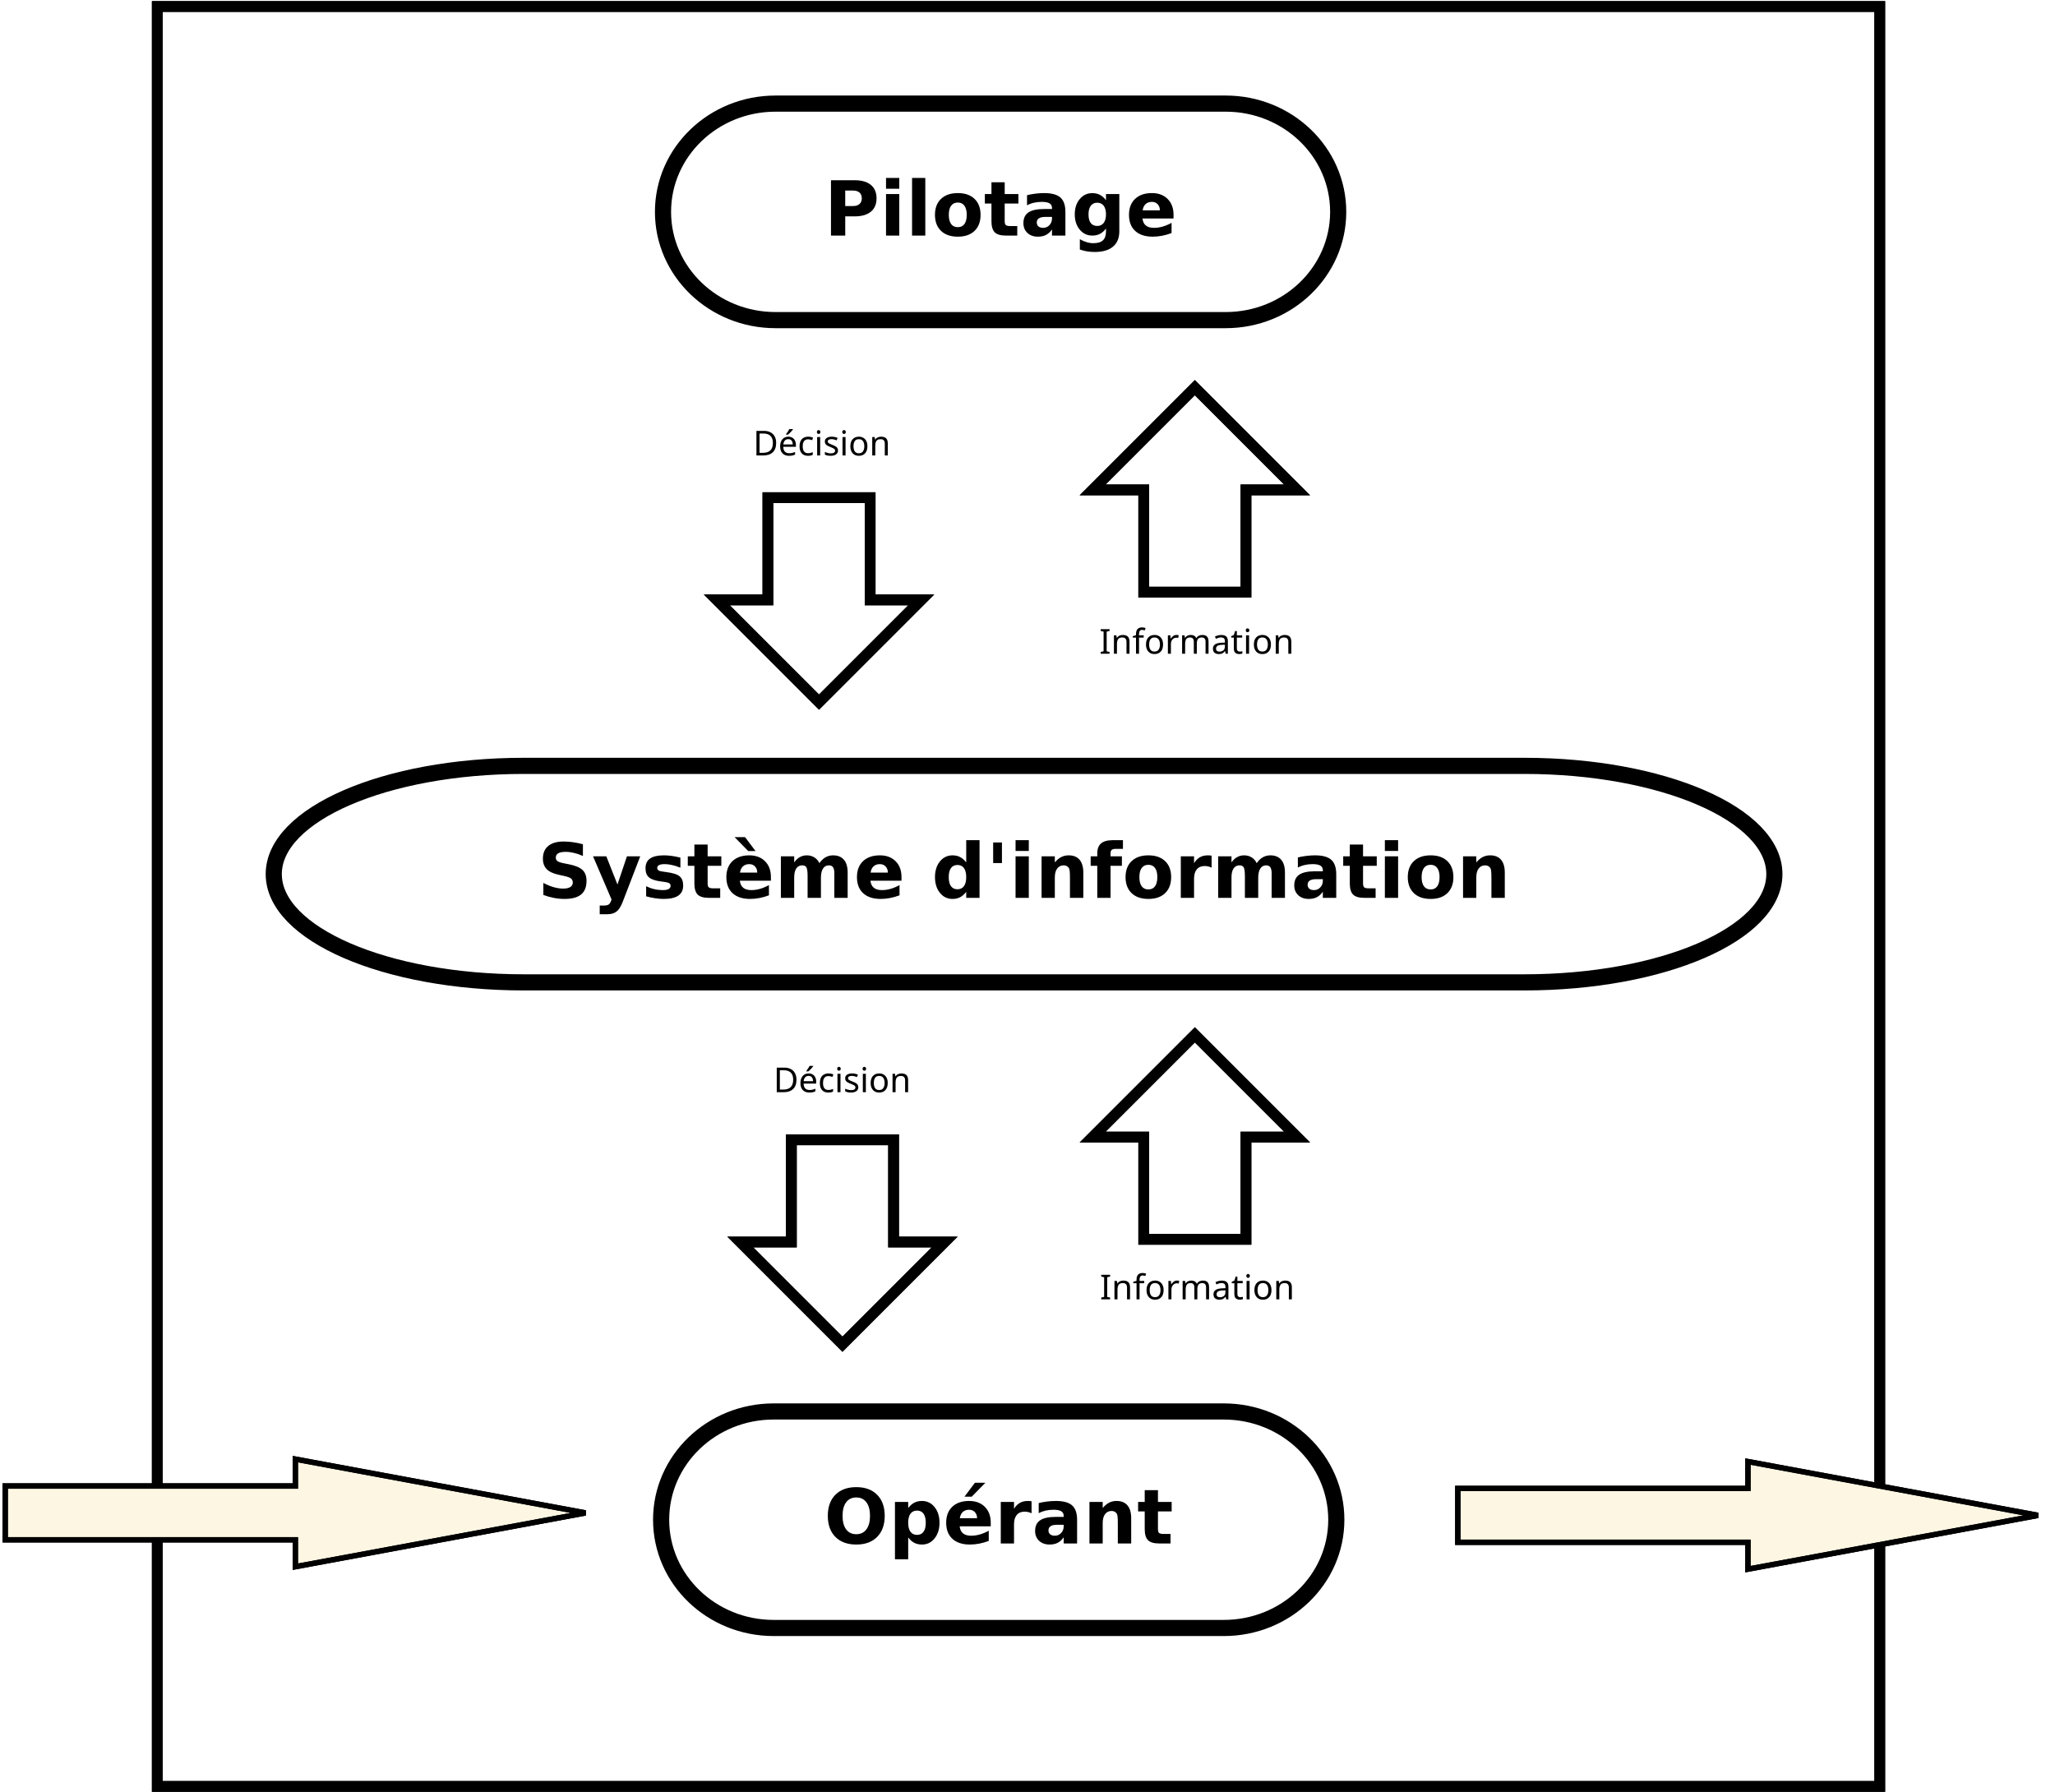
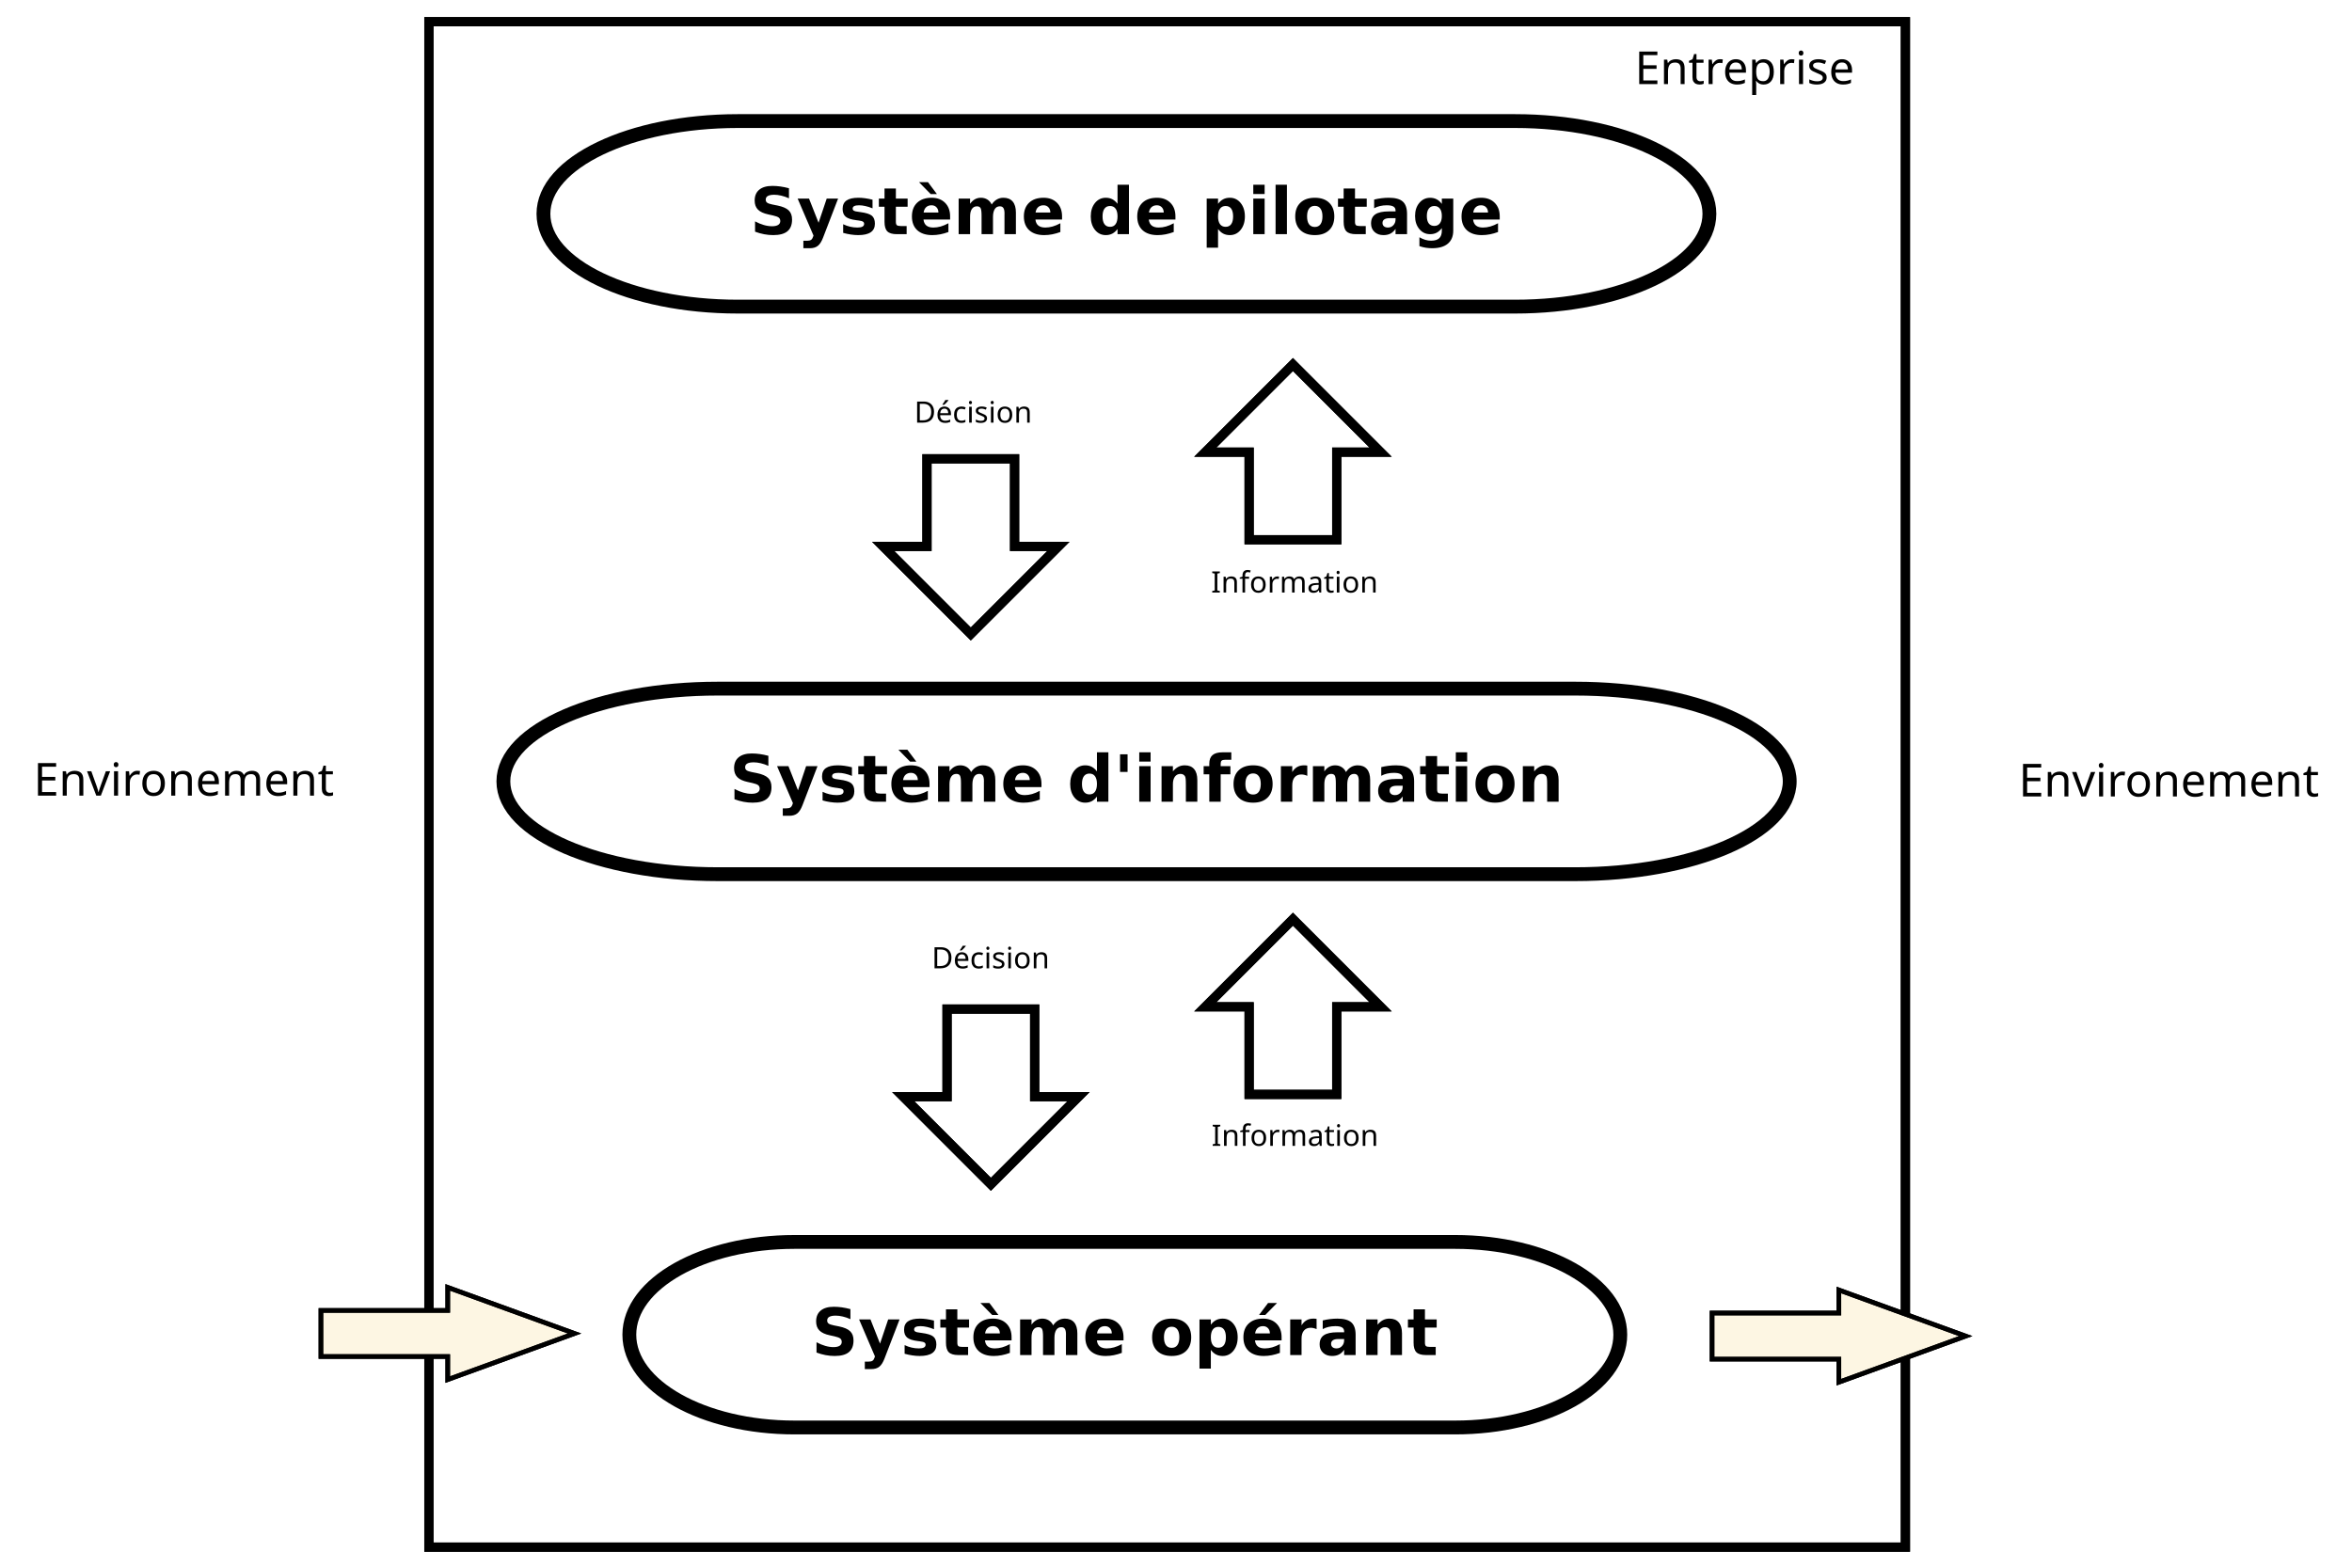
- <svg xmlns="http://www.w3.org/2000/svg" width="39cm" height="34cm" viewBox="399 -22 763 666">
+ <svg xmlns="http://www.w3.org/2000/svg" width="51cm" height="34cm" viewBox="282 -29 1020 666">
  <g>
-     <path style="fill: none; fill-opacity:0; stroke-width: 6; stroke: #000000" d="M 686.833 16.515 L 854.167,16.515 C 877.271,16.515 896,34.532 896,56.758 C 896,78.983 877.271,97 854.167,97 L 686.833,97 C 663.729,97 645,78.983 645,56.758 C 645,34.532 663.729,16.515 686.833,16.515" />
+     <path style="fill: none; fill-opacity:0; stroke-width: 6; stroke: #000000" d="M 601.95 16.515 L 939.05,16.515 C 985.594,16.515 1023.33,34.532 1023.33,56.758 C 1023.33,78.983 985.594,97 939.05,97 L 601.95,97 C 555.406,97 517.675,78.983 517.675,56.758 C 517.675,34.532 555.406,16.515 601.95,16.515" />
    <text font-size="28.222" style="fill: #000000;text-anchor:middle;font-family:DejaVu Sans;font-style:normal;font-weight:700" x="770.5" y="65.577">
-       <tspan x="770.5" y="65.577">Pilotage</tspan>
+       <tspan x="770.5" y="65.577">Système de pilotage</tspan>
    </text>
  </g>
  <g>
-     <path style="fill: none; fill-opacity:0; stroke-width: 6; stroke: #000000" d="M 686.133 502.7 L 853.467,502.7 C 876.571,502.7 895.3,520.717 895.3,542.942 C 895.3,565.168 876.571,583.185 853.467,583.185 L 686.133,583.185 C 663.029,583.185 644.3,565.168 644.3,542.942 C 644.3,520.717 663.029,502.7 686.133,502.7" />
+     <path style="fill: none; fill-opacity:0; stroke-width: 6; stroke: #000000" d="M 626.55 502.7 L 913.05,502.7 C 952.607,502.7 984.675,520.717 984.675,542.942 C 984.675,565.168 952.607,583.185 913.05,583.185 L 626.55,583.185 C 586.993,583.185 554.925,565.168 554.925,542.942 C 554.925,520.717 586.993,502.7 626.55,502.7" />
    <text font-size="28.222" style="fill: #000000;text-anchor:middle;font-family:DejaVu Sans;font-style:normal;font-weight:700" x="769.8" y="551.762">
-       <tspan x="769.8" y="551.762">Opérant</tspan>
+       <tspan x="769.8" y="551.762">Système opérant</tspan>
    </text>
  </g>
  <g>
    <path style="fill: none; fill-opacity:0; stroke-width: 6; stroke: #000000" d="M 593.275 262.7 L 965.175,262.7 C 1016.52,262.7 1058.15,280.717 1058.15,302.942 C 1058.15,325.168 1016.52,343.185 965.175,343.185 L 593.275,343.185 C 541.926,343.185 500.3,325.168 500.3,302.942 C 500.3,280.717 541.926,262.7 593.275,262.7" />
    <text font-size="28.222" style="fill: #000000;text-anchor:middle;font-family:DejaVu Sans;font-style:normal;font-weight:700" x="779.225" y="311.762">
      <tspan x="779.225" y="311.762">Système d'information</tspan>
    </text>
  </g>
  <g>
    <polygon style="fill: none; fill-opacity:0; stroke-width: 4; stroke: #000000" points="684,163 684,201 665,201 703,239 741,201 722,201 722,163 " />
    <polygon style="fill: none; fill-opacity:0; stroke-width: 4; stroke: #000000" points="684,163 684,201 665,201 703,239 741,201 722,201 722,163 " />
  </g>
  <g>
    <polygon style="fill: none; fill-opacity:0; stroke-width: 4; stroke: #000000" points="692.714,401.7 692.714,439.7 673.714,439.7 711.714,477.7 749.714,439.7 730.714,439.7 730.714,401.7 " />
    <polygon style="fill: none; fill-opacity:0; stroke-width: 4; stroke: #000000" points="692.714,401.7 692.714,439.7 673.714,439.7 711.714,477.7 749.714,439.7 730.714,439.7 730.714,401.7 " />
  </g>
  <g>
    <polygon style="fill: none; fill-opacity:0; stroke-width: 4; stroke: #000000" points="823.714,438.7 823.714,400.7 804.714,400.7 842.714,362.7 880.714,400.7 861.714,400.7 861.714,438.7 " />
    <polygon style="fill: none; fill-opacity:0; stroke-width: 4; stroke: #000000" points="823.714,438.7 823.714,400.7 804.714,400.7 842.714,362.7 880.714,400.7 861.714,400.7 861.714,438.7 " />
  </g>
  <g>
    <polygon style="fill: none; fill-opacity:0; stroke-width: 4; stroke: #000000" points="823.714,198.114 823.714,160.114 804.714,160.114 842.714,122.114 880.714,160.114 861.714,160.114 861.714,198.114 " />
    <polygon style="fill: none; fill-opacity:0; stroke-width: 4; stroke: #000000" points="823.714,198.114 823.714,160.114 804.714,160.114 842.714,122.114 880.714,160.114 861.714,160.114 861.714,198.114 " />
  </g>
  <g>
-     <rect style="fill: none; fill-opacity:0; stroke-width: 4; stroke: #000000" x="457" y="-19.583" width="640.323" height="661.667" />
-     <rect style="fill: none; fill-opacity:0; stroke-width: 4; stroke: #000000" x="457" y="-19.583" width="640.323" height="661.667" />
+     <rect style="fill: none; fill-opacity:0; stroke-width: 4; stroke: #000000" x="468" y="-26.583" width="640.323" height="661.667" />
+     <rect style="fill: none; fill-opacity:0; stroke-width: 4; stroke: #000000" x="468" y="-26.583" width="640.323" height="661.667" />
  </g>
  <g>
    <rect style="fill: none; fill-opacity:0; stroke-width: 2.35099e-37; stroke: #000000" x="665.798" y="124.417" width="76.5" height="38" />
    <text font-size="12.8" style="fill: #000000;text-anchor:middle;font-family:sans-serif;font-style:normal;font-weight:normal" x="704.048" y="147.317">
      <tspan x="704.048" y="147.317">Décision</tspan>
    </text>
  </g>
  <g>
    <rect style="fill: none; fill-opacity:0; stroke-width: 2.35099e-37; stroke: #000000" x="673.348" y="361.117" width="76.5" height="38" />
    <text font-size="12.8" style="fill: #000000;text-anchor:middle;font-family:sans-serif;font-style:normal;font-weight:normal" x="711.598" y="384.017">
      <tspan x="711.598" y="384.017">Décision</tspan>
    </text>
  </g>
  <g>
    <rect style="fill: none; fill-opacity:0; stroke-width: 2.35099e-37; stroke: #000000" x="796.548" y="438.117" width="94.1" height="38" />
    <text font-size="12.8" style="fill: #000000;text-anchor:middle;font-family:sans-serif;font-style:normal;font-weight:normal" x="843.598" y="461.017">
      <tspan x="843.598" y="461.017">Information</tspan>
    </text>
  </g>
  <g>
    <rect style="fill: none; fill-opacity:0; stroke-width: 2.35099e-37; stroke: #000000" x="796.348" y="199.117" width="94.1" height="36" />
    <text font-size="12.8" style="fill: #000000;text-anchor:middle;font-family:sans-serif;font-style:normal;font-weight:normal" x="843.398" y="221.017">
      <tspan x="843.398" y="221.017">Information</tspan>
    </text>
  </g>
  <g>
-     <polygon style="fill: #fdf6e3" points="400.469,530.41 508.319,530.41 508.319,520.41 616.169,540.41 508.319,560.41 508.319,550.41 400.469,550.41 " />
-     <polygon style="fill: none; fill-opacity:0; stroke-width: 2; stroke: #000000" points="400.469,530.41 508.319,530.41 508.319,520.41 616.169,540.41 508.319,560.41 508.319,550.41 400.469,550.41 " />
-     <polygon style="fill: none; fill-opacity:0; stroke-width: 2; stroke: #000000" points="400.469,530.41 508.319,530.41 508.319,520.41 616.169,540.41 508.319,560.41 508.319,550.41 400.469,550.41 " />
+     <polygon style="fill: #fdf6e3" points="421.169,532.41 476.169,532.41 476.169,522.41 531.169,542.41 476.169,562.41 476.169,552.41 421.169,552.41 " />
+     <polygon style="fill: none; fill-opacity:0; stroke-width: 2; stroke: #000000" points="421.169,532.41 476.169,532.41 476.169,522.41 531.169,542.41 476.169,562.41 476.169,552.41 421.169,552.41 " />
+     <polygon style="fill: none; fill-opacity:0; stroke-width: 2; stroke: #000000" points="421.169,532.41 476.169,532.41 476.169,522.41 531.169,542.41 476.169,562.41 476.169,552.41 421.169,552.41 " />
  </g>
  <g>
-     <polygon style="fill: #fdf6e3" points="940.469,531.319 1048.32,531.319 1048.32,521.319 1156.17,541.319 1048.32,561.319 1048.32,551.319 940.469,551.319 " />
-     <polygon style="fill: none; fill-opacity:0; stroke-width: 2; stroke: #000000" points="940.469,531.319 1048.32,531.319 1048.32,521.319 1156.17,541.319 1048.32,561.319 1048.32,551.319 940.469,551.319 " />
-     <polygon style="fill: none; fill-opacity:0; stroke-width: 2; stroke: #000000" points="940.469,531.319 1048.32,531.319 1048.32,521.319 1156.17,541.319 1048.32,561.319 1048.32,551.319 940.469,551.319 " />
+     <polygon style="fill: #fdf6e3" points="1024.47,533.544 1079.47,533.544 1079.47,523.544 1134.47,543.544 1079.47,563.544 1079.47,553.544 1024.47,553.544 " />
+     <polygon style="fill: none; fill-opacity:0; stroke-width: 2; stroke: #000000" points="1024.47,533.544 1079.47,533.544 1079.47,523.544 1134.47,543.544 1079.47,563.544 1079.47,553.544 1024.47,553.544 " />
+     <polygon style="fill: none; fill-opacity:0; stroke-width: 2; stroke: #000000" points="1024.47,533.544 1079.47,533.544 1079.47,523.544 1134.47,543.544 1079.47,563.544 1079.47,553.544 1024.47,553.544 " />
+   </g>
+   <g>
+     <rect style="fill: none; fill-opacity:0; stroke-width: 2.35099e-37; stroke: #000000" x="282.594" y="280.769" width="158.25" height="44.694" />
+     <text font-size="19.755" style="fill: #000000;text-anchor:middle;font-family:sans-serif;font-style:normal;font-weight:normal" x="361.719" y="309.119">
+       <tspan x="361.719" y="309.119">Environement</tspan>
+     </text>
+   </g>
+   <g>
+     <rect style="fill: none; fill-opacity:0; stroke-width: 2.35099e-37; stroke: #000000" x="1143.47" y="281.117" width="158.25" height="44.694" />
+     <text font-size="19.755" style="fill: #000000;text-anchor:middle;font-family:sans-serif;font-style:normal;font-weight:normal" x="1222.59" y="309.467">
+       <tspan x="1222.59" y="309.467">Environement</tspan>
+     </text>
+   </g>
+   <g>
+     <rect style="fill: none; fill-opacity:0; stroke-width: 2.35099e-37; stroke: #000000" x="959.469" y="-27.883" width="158.25" height="44.694" />
+     <text font-size="19.755" style="fill: #000000;text-anchor:middle;font-family:sans-serif;font-style:normal;font-weight:normal" x="1038.59" y="0.467">
+       <tspan x="1038.59" y="0.467">Entreprise</tspan>
+     </text>
  </g>
</svg>
